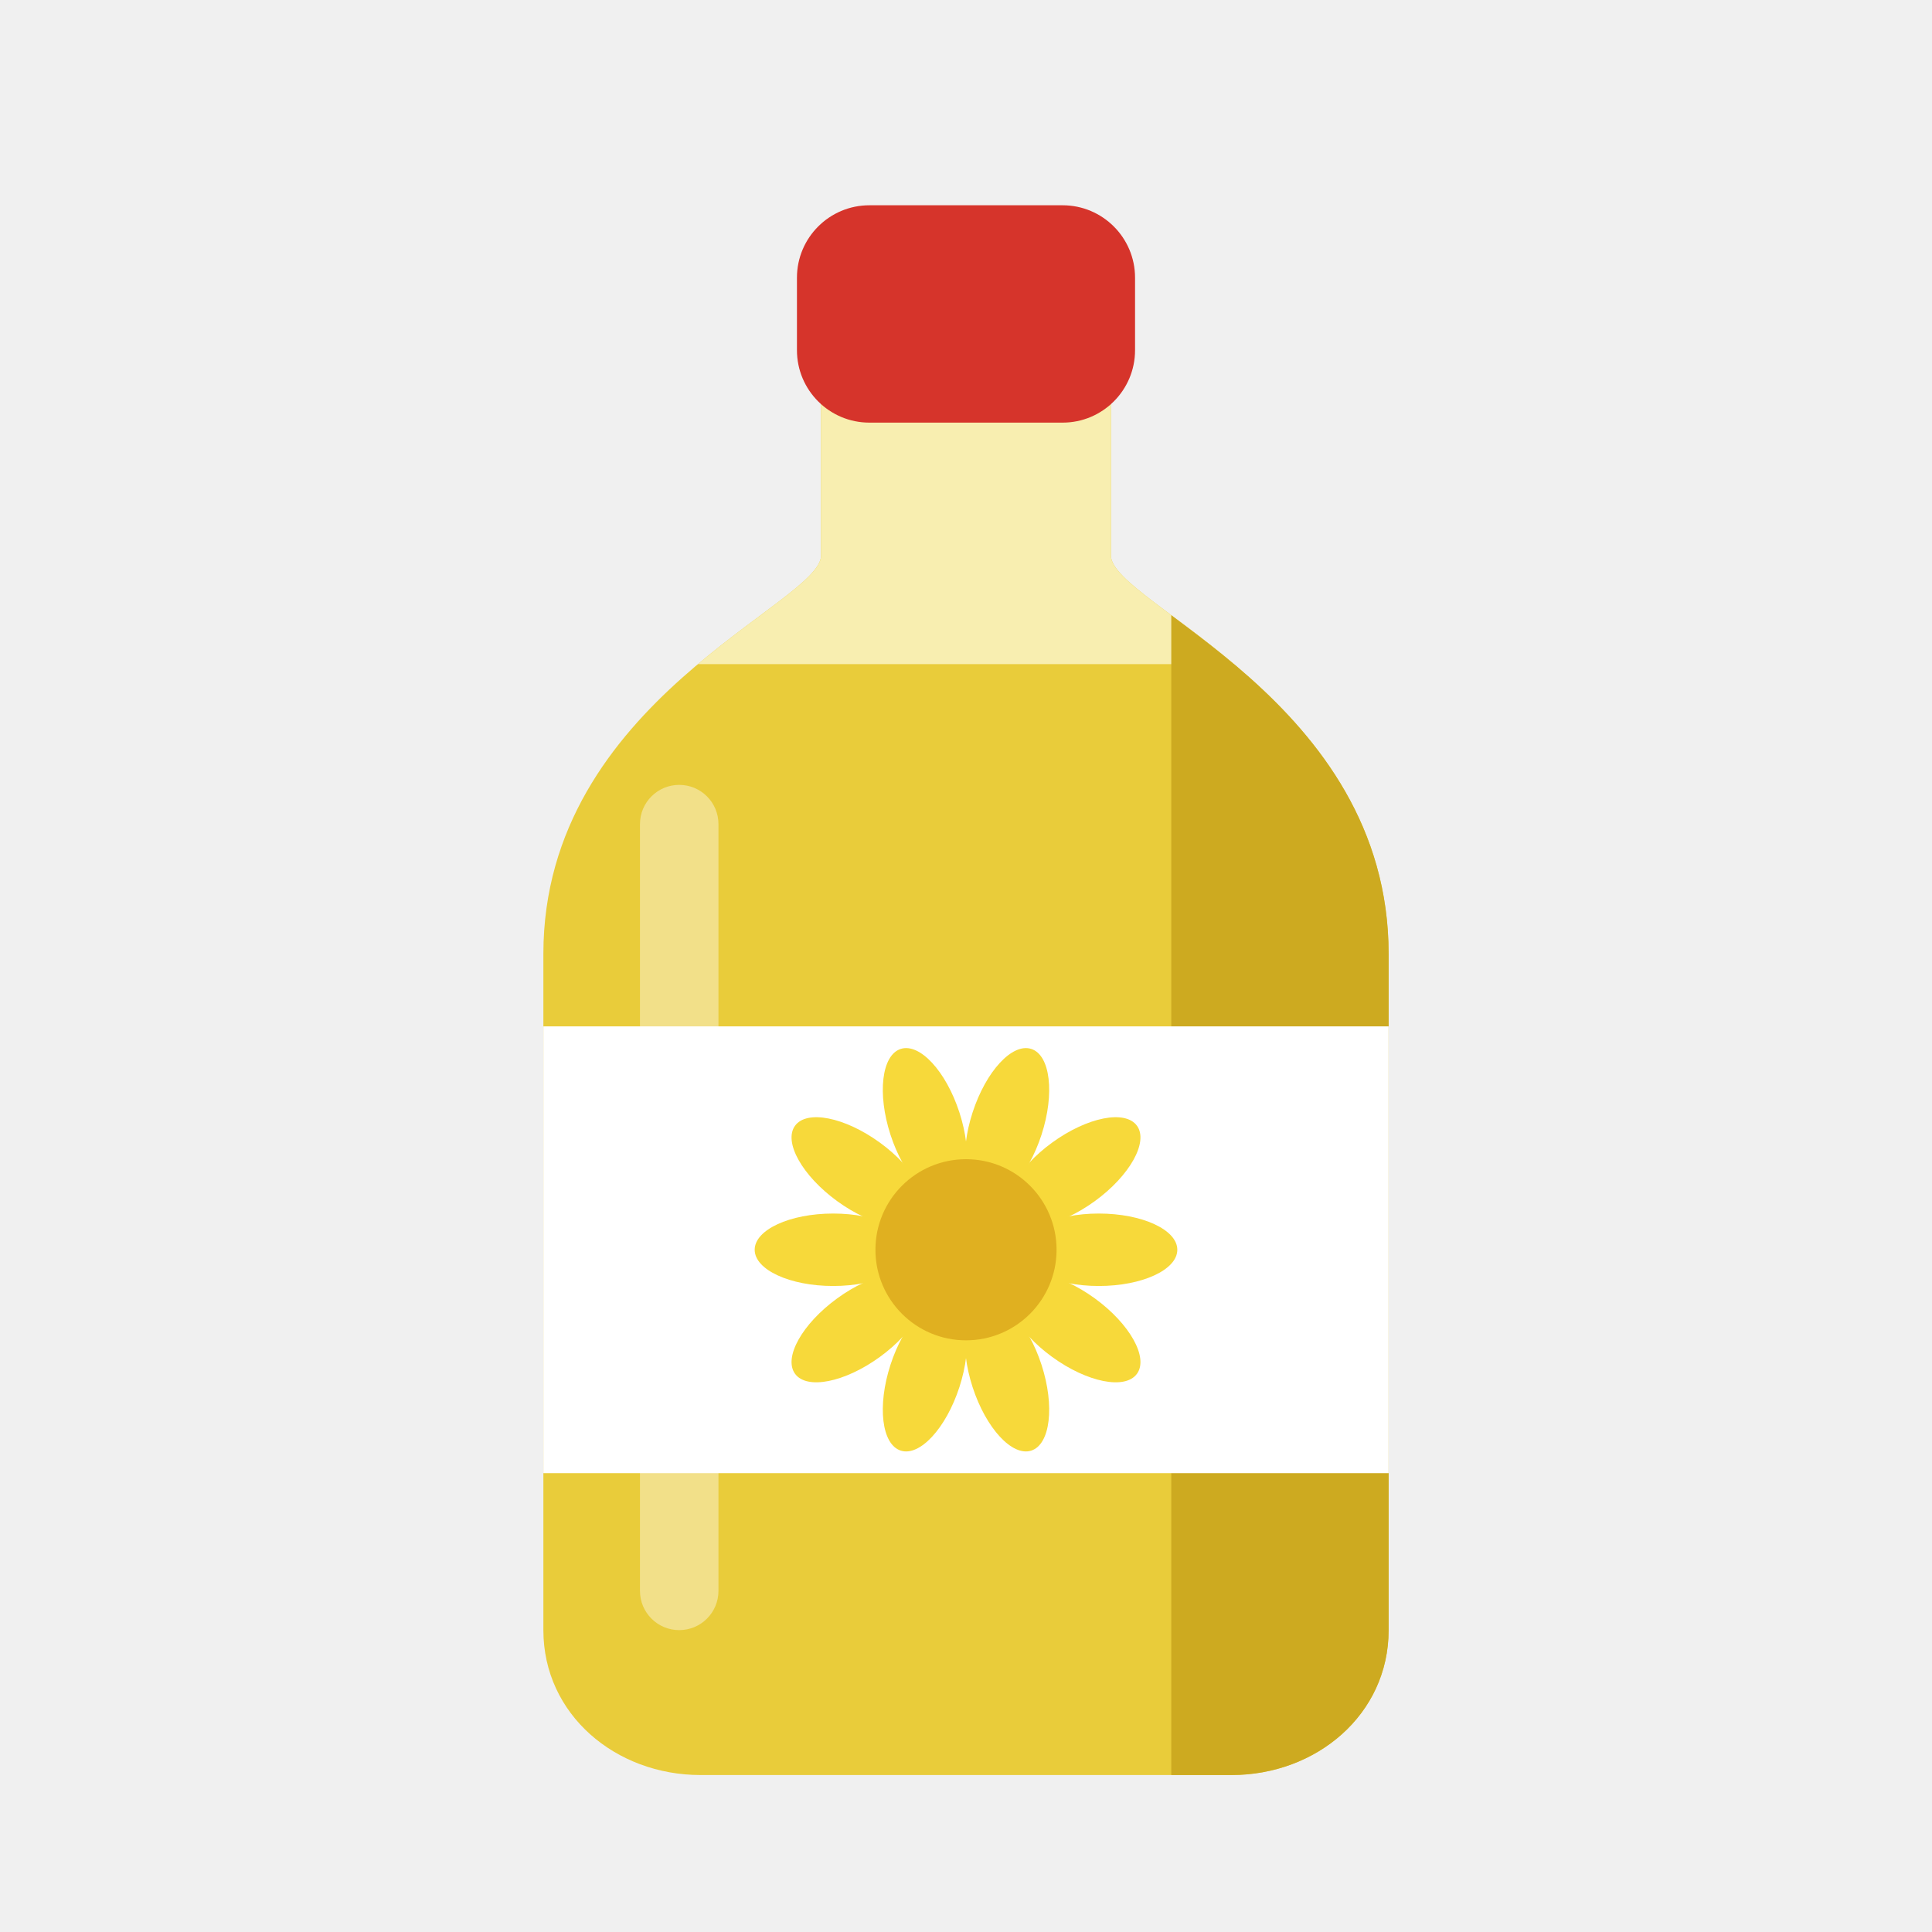
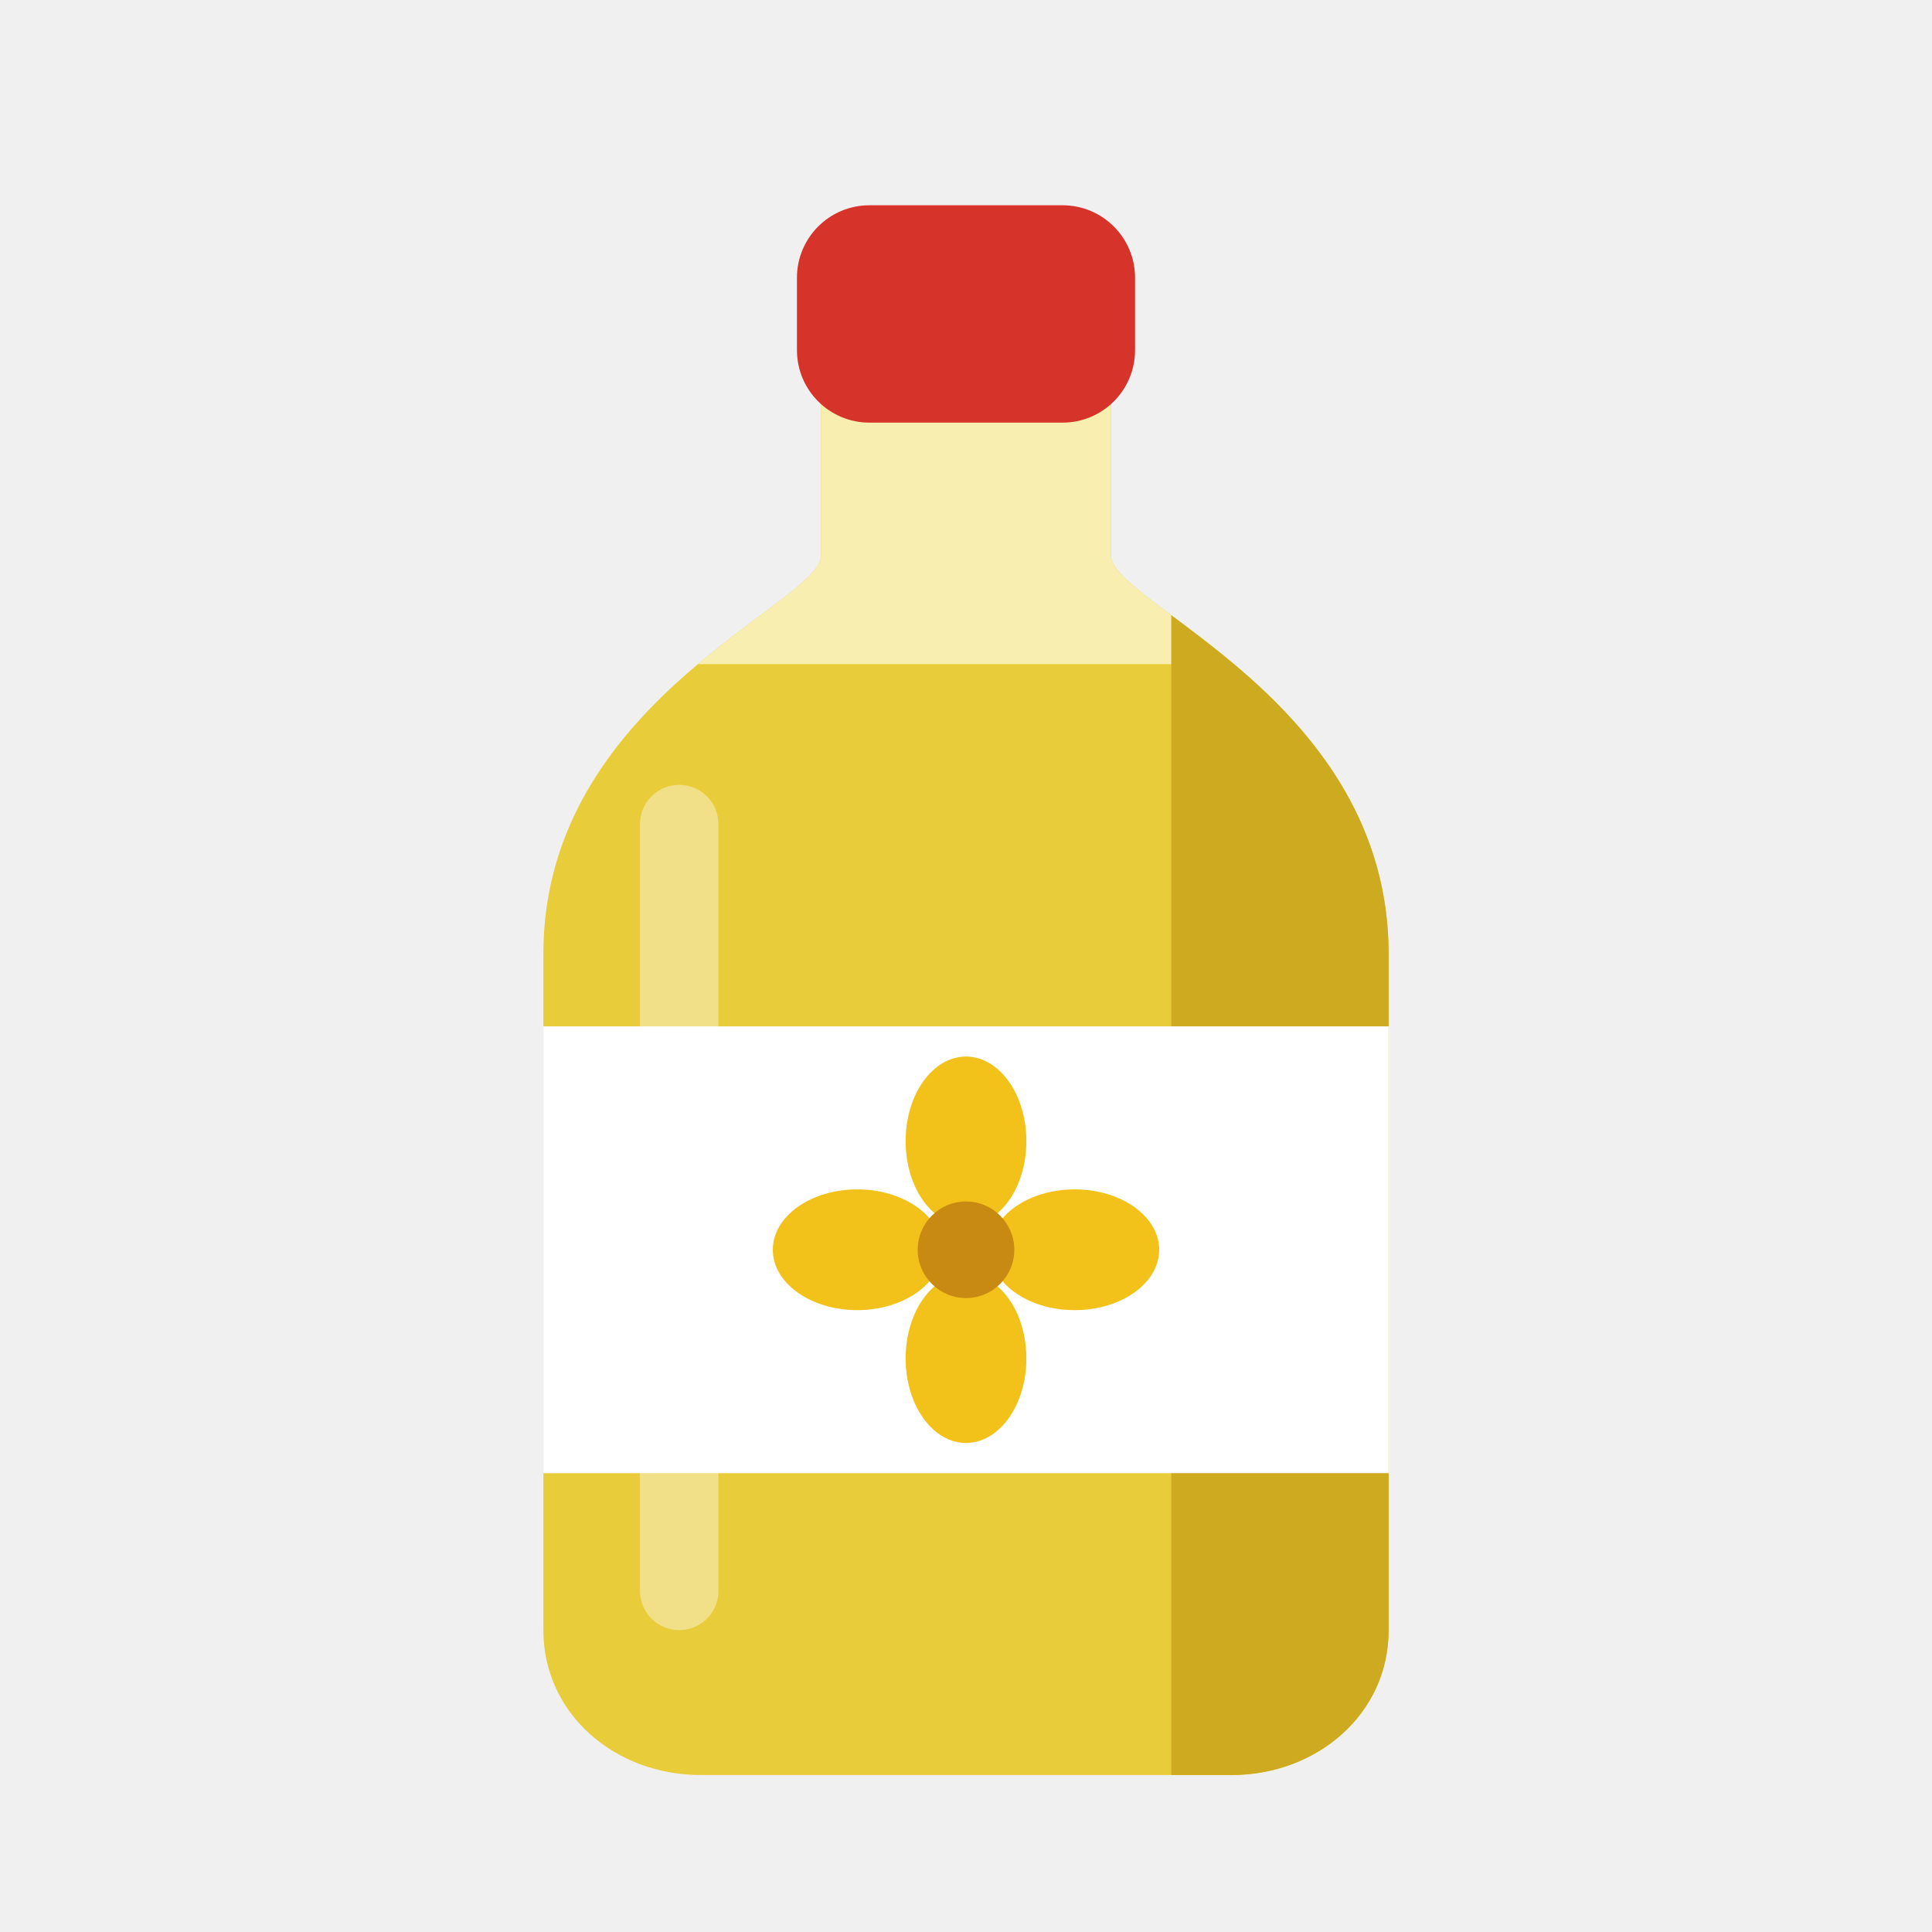
<svg xmlns="http://www.w3.org/2000/svg" viewBox="0 0 32 32">
  <path fill="#e9cc3a" d="M13.6 6.6h4.8v2.6c0 .8 4.6 2.4 4.6 6.6V27c0 1.4-1.2 2.4-2.6 2.4h-8.8C10.2 29.4 9 28.4 9 27V15.8c0-4.2 4.6-5.8 4.6-6.6z" />
  <clipPath id="ht">
    <path fill="#000" d="M13.6 6.6h4.8v2.6c0 .8 4.6 2.4 4.6 6.6V27c0 1.4-1.2 2.4-2.6 2.4h-8.8C10.2 29.4 9 28.4 9 27V15.8c0-4.2 4.6-5.8 4.6-6.6z" />
  </clipPath>
  <g clip-path="url(#ht)">
-     <rect width="32" height="11" x="0" y="0" fill="#f8eeb0" rx="0" />
-     <rect width="10" height="32" x="19.4" y="0" fill="#cdaa20" rx="0" />
+     <rect width="32" height="11" x="0" y="0" fill="#f8eeb0" />
+     <rect width="10" height="32" x="19.4" y="0" fill="#cdaa20" />
  </g>
  <rect width="1.3" height="14" x="10.6" y="13" fill="#ffffff66" rx="0.65" />
-   <rect width="14" height="7.4" x="9" y="17" fill="#ffffff" rx="0" />
-   <ellipse cx="18.2" cy="20.7" rx="1.3" ry="0.6" fill="#f7d93a" />
-   <ellipse cx="17.78" cy="21.99" rx="1.3" ry="0.6" fill="#f7d93a" transform="rotate(36 17.78 21.99)" />
-   <ellipse cx="16.68" cy="22.79" rx="1.3" ry="0.6" fill="#f7d93a" transform="rotate(72 16.68 22.79)" />
-   <ellipse cx="15.32" cy="22.79" rx="1.3" ry="0.6" fill="#f7d93a" transform="rotate(108 15.32 22.79)" />
-   <ellipse cx="14.22" cy="21.99" rx="1.3" ry="0.6" fill="#f7d93a" transform="rotate(144 14.22 21.99)" />
-   <ellipse cx="13.8" cy="20.7" rx="1.3" ry="0.6" fill="#f7d93a" transform="rotate(180 13.8 20.7)" />
-   <ellipse cx="14.22" cy="19.41" rx="1.3" ry="0.6" fill="#f7d93a" transform="rotate(216 14.22 19.41)" />
-   <ellipse cx="15.32" cy="18.61" rx="1.3" ry="0.6" fill="#f7d93a" transform="rotate(252 15.32 18.61)" />
-   <ellipse cx="16.68" cy="18.61" rx="1.3" ry="0.6" fill="#f7d93a" transform="rotate(288 16.68 18.61)" />
-   <ellipse cx="17.78" cy="19.41" rx="1.3" ry="0.6" fill="#f7d93a" transform="rotate(324 17.78 19.41)" />
-   <circle cx="16" cy="20.7" r="1.5" fill="#e0b020" />
+   <rect width="14" height="7.4" x="9" y="17" fill="#ffffff" />
+   <ellipse cx="16" cy="18.9" rx="1" ry="1.4" fill="#f2c21a" />
+   <ellipse cx="16" cy="22.5" rx="1" ry="1.4" fill="#f2c21a" />
+   <ellipse cx="14.2" cy="20.7" rx="1.4" ry="1" fill="#f2c21a" />
+   <ellipse cx="17.8" cy="20.7" rx="1.4" ry="1" fill="#f2c21a" />
+   <circle cx="16" cy="20.7" r="0.8" fill="#c88a12" />
  <rect width="5.6" height="3.6" x="13.2" y="3.4" fill="#d6342b" rx="1.2" />
</svg>
